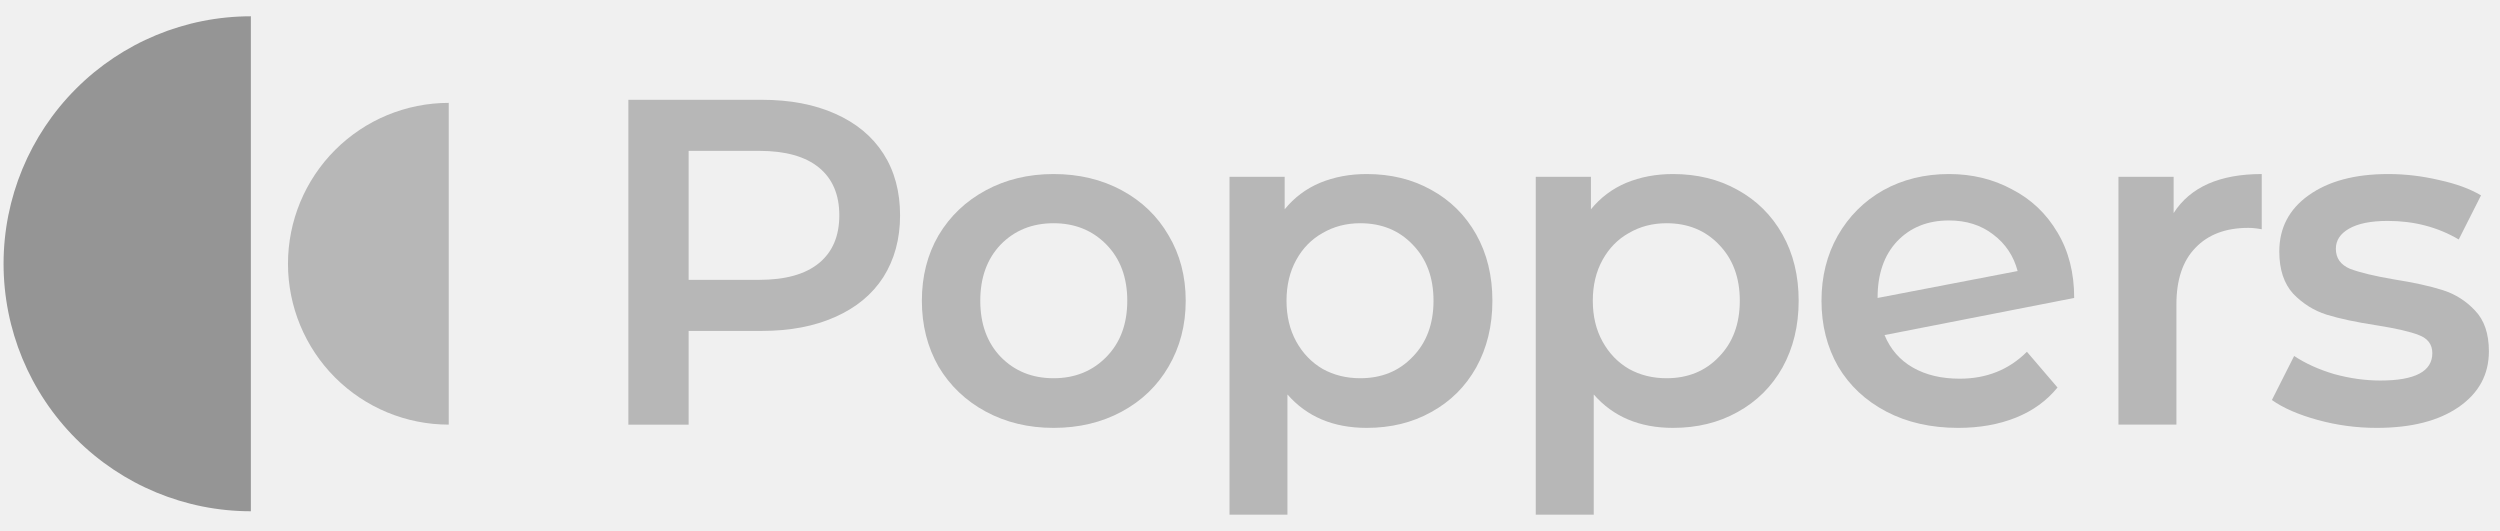
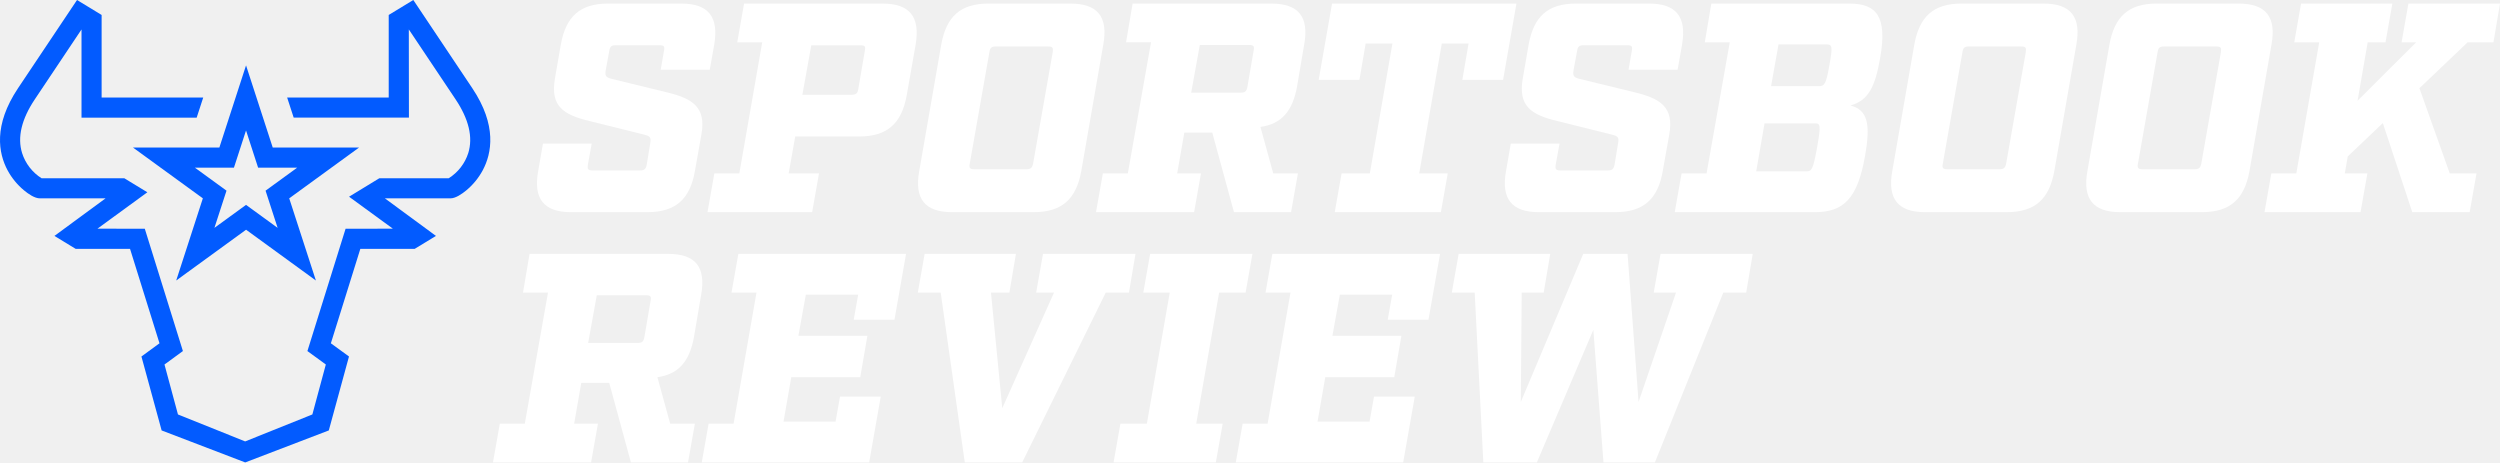
- <svg xmlns="http://www.w3.org/2000/svg" width="99" height="21" viewBox="0 0 99 21" fill="none">
-   <path d="M30.171 3.952C31.285 3.952 32.252 4.136 33.072 4.503C33.904 4.871 34.541 5.398 34.982 6.084C35.422 6.77 35.643 7.585 35.643 8.528C35.643 9.459 35.422 10.274 34.982 10.972C34.541 11.658 33.904 12.185 33.072 12.552C32.252 12.92 31.285 13.104 30.171 13.104H27.27V16.816H24.883V3.952H30.171ZM30.061 11.082C31.101 11.082 31.891 10.862 32.429 10.421C32.968 9.98 33.237 9.349 33.237 8.528C33.237 7.707 32.968 7.076 32.429 6.635C31.891 6.194 31.101 5.974 30.061 5.974H27.27V11.082H30.061Z" fill="#B7B7B7" />
-   <path d="M41.721 16.944C40.729 16.944 39.836 16.73 39.04 16.301C38.244 15.872 37.62 15.278 37.167 14.518C36.726 13.746 36.506 12.877 36.506 11.909C36.506 10.941 36.726 10.077 37.167 9.318C37.62 8.558 38.244 7.964 39.04 7.535C39.836 7.106 40.729 6.892 41.721 6.892C42.724 6.892 43.624 7.106 44.42 7.535C45.215 7.964 45.834 8.558 46.274 9.318C46.727 10.077 46.954 10.941 46.954 11.909C46.954 12.877 46.727 13.746 46.274 14.518C45.834 15.278 45.215 15.872 44.42 16.301C43.624 16.73 42.724 16.944 41.721 16.944ZM41.721 14.978C42.565 14.978 43.263 14.696 43.814 14.132C44.365 13.569 44.64 12.828 44.64 11.909C44.64 10.99 44.365 10.249 43.814 9.685C43.263 9.122 42.565 8.84 41.721 8.84C40.876 8.84 40.178 9.122 39.627 9.685C39.089 10.249 38.819 10.99 38.819 11.909C38.819 12.828 39.089 13.569 39.627 14.132C40.178 14.696 40.876 14.978 41.721 14.978Z" fill="#B7B7B7" />
-   <path d="M54.123 6.892C55.077 6.892 55.928 7.1 56.675 7.517C57.434 7.933 58.028 8.521 58.456 9.281C58.884 10.04 59.099 10.916 59.099 11.909C59.099 12.901 58.884 13.783 58.456 14.555C58.028 15.315 57.434 15.903 56.675 16.319C55.928 16.736 55.077 16.944 54.123 16.944C52.8 16.944 51.754 16.503 50.983 15.621V20.38H48.688V7.002H50.873V8.289C51.252 7.823 51.717 7.474 52.268 7.241C52.831 7.008 53.449 6.892 54.123 6.892ZM53.865 14.978C54.71 14.978 55.402 14.696 55.94 14.132C56.491 13.569 56.767 12.828 56.767 11.909C56.767 10.99 56.491 10.249 55.94 9.685C55.402 9.122 54.71 8.84 53.865 8.84C53.315 8.84 52.819 8.969 52.378 9.226C51.938 9.471 51.589 9.826 51.332 10.292C51.075 10.757 50.946 11.296 50.946 11.909C50.946 12.521 51.075 13.06 51.332 13.526C51.589 13.991 51.938 14.353 52.378 14.61C52.819 14.855 53.315 14.978 53.865 14.978Z" fill="#B7B7B7" />
-   <path d="M66.251 6.892C67.206 6.892 68.057 7.1 68.804 7.517C69.562 7.933 70.156 8.521 70.585 9.281C71.013 10.04 71.227 10.916 71.227 11.909C71.227 12.901 71.013 13.783 70.585 14.555C70.156 15.315 69.562 15.903 68.804 16.319C68.057 16.736 67.206 16.944 66.251 16.944C64.929 16.944 63.883 16.503 63.112 15.621V20.38H60.816V7.002H63.001V8.289C63.381 7.823 63.846 7.474 64.397 7.241C64.96 7.008 65.578 6.892 66.251 6.892ZM65.994 14.978C66.839 14.978 67.531 14.696 68.069 14.132C68.62 13.569 68.896 12.828 68.896 11.909C68.896 10.99 68.62 10.249 68.069 9.685C67.531 9.122 66.839 8.84 65.994 8.84C65.444 8.84 64.948 8.969 64.507 9.226C64.066 9.471 63.718 9.826 63.461 10.292C63.203 10.757 63.075 11.296 63.075 11.909C63.075 12.521 63.203 13.06 63.461 13.526C63.718 13.991 64.066 14.353 64.507 14.61C64.948 14.855 65.444 14.978 65.994 14.978Z" fill="#B7B7B7" />
-   <path d="M77.603 14.996C78.668 14.996 79.555 14.641 80.266 13.93L81.477 15.345C81.049 15.872 80.498 16.27 79.825 16.54C79.151 16.809 78.392 16.944 77.548 16.944C76.471 16.944 75.522 16.73 74.702 16.301C73.882 15.872 73.245 15.278 72.792 14.518C72.351 13.746 72.131 12.877 72.131 11.909C72.131 10.953 72.345 10.096 72.773 9.336C73.214 8.564 73.814 7.964 74.573 7.535C75.345 7.106 76.213 6.892 77.18 6.892C78.099 6.892 78.931 7.094 79.677 7.499C80.437 7.891 81.037 8.46 81.477 9.207C81.918 9.943 82.138 10.806 82.138 11.799L74.628 13.269C74.861 13.832 75.234 14.261 75.749 14.555C76.263 14.849 76.881 14.996 77.603 14.996ZM77.18 8.73C76.336 8.73 75.65 9.005 75.124 9.557C74.61 10.108 74.353 10.849 74.353 11.78V11.799L79.898 10.733C79.739 10.132 79.415 9.649 78.925 9.281C78.447 8.914 77.866 8.73 77.18 8.73Z" fill="#B7B7B7" />
-   <path d="M86.076 8.436C86.737 7.407 87.9 6.892 89.565 6.892V9.079C89.368 9.042 89.191 9.024 89.032 9.024C88.138 9.024 87.441 9.287 86.939 9.814C86.437 10.328 86.186 11.076 86.186 12.056V16.815H83.891V7.002H86.076V8.436Z" fill="#B7B7B7" />
-   <path d="M94.116 16.944C93.321 16.944 92.543 16.84 91.784 16.631C91.025 16.423 90.42 16.16 89.967 15.841L90.848 14.096C91.289 14.39 91.815 14.629 92.427 14.812C93.052 14.984 93.663 15.069 94.263 15.069C95.635 15.069 96.32 14.708 96.32 13.985C96.32 13.642 96.142 13.403 95.787 13.269C95.445 13.134 94.888 13.005 94.116 12.883C93.308 12.76 92.647 12.619 92.133 12.46C91.632 12.301 91.191 12.025 90.811 11.633C90.444 11.229 90.26 10.671 90.26 9.961C90.26 9.03 90.646 8.289 91.417 7.737C92.201 7.174 93.253 6.892 94.575 6.892C95.249 6.892 95.922 6.972 96.595 7.131C97.269 7.278 97.819 7.48 98.248 7.737L97.366 9.483C96.534 8.993 95.597 8.748 94.557 8.748C93.884 8.748 93.37 8.852 93.014 9.06C92.672 9.257 92.5 9.52 92.5 9.851C92.5 10.218 92.684 10.482 93.052 10.641C93.431 10.788 94.012 10.929 94.796 11.063C95.579 11.186 96.222 11.327 96.724 11.486C97.226 11.645 97.654 11.915 98.009 12.295C98.377 12.675 98.56 13.213 98.56 13.912C98.56 14.831 98.162 15.566 97.366 16.117C96.571 16.668 95.487 16.944 94.116 16.944Z" fill="#B7B7B7" />
-   <path d="M9.934 0.645C7.336 0.645 4.845 1.677 3.009 3.515C1.172 5.353 0.141 7.846 0.141 10.445C0.141 13.044 1.172 15.537 3.009 17.375C4.845 19.213 7.336 20.246 9.934 20.246V10.445V0.645Z" fill="#959595" />
-   <path d="M17.77 4.074C16.081 4.074 14.463 4.746 13.269 5.94C12.075 7.135 11.404 8.755 11.404 10.445C11.404 12.134 12.075 13.755 13.269 14.95C14.463 16.144 16.081 16.815 17.77 16.815V10.445V4.074Z" fill="#B7B7B7" />
+ <svg xmlns="http://www.w3.org/2000/svg" width="173" height="32" viewBox="0 0 173 32" fill="none">
+   <path d="M45.72 4.825H49.115L49.424 3.093C49.753 1.155 49.012 0.247 47.14 0.247H42.079C40.144 0.247 39.157 1.134 38.807 3.093L38.396 5.464C38.088 7.319 38.951 7.938 40.782 8.372L44.589 9.32C44.999 9.422 45.062 9.526 44.999 9.897L44.753 11.403C44.691 11.692 44.589 11.795 44.3 11.795H41.008C40.679 11.795 40.638 11.692 40.679 11.403L40.946 9.939H37.572L37.242 11.835C36.893 13.753 37.634 14.681 39.505 14.681H44.814C46.749 14.681 47.757 13.774 48.087 11.835L48.539 9.299C48.869 7.443 47.963 6.825 46.153 6.391L42.347 5.463C41.915 5.36 41.853 5.236 41.915 4.864L42.162 3.524C42.203 3.215 42.326 3.132 42.594 3.132H45.66C45.947 3.132 46.009 3.215 45.947 3.524L45.721 4.823L45.72 4.825Z" fill="white" />
+   <path d="M51.49 0.249L51.017 2.929H52.745L51.161 12.001H49.432L48.959 14.681H56.201L56.675 12.001H54.576L55.029 9.445H59.452C61.406 9.445 62.395 8.537 62.744 6.599L63.361 3.094C63.69 1.156 62.949 0.249 61.077 0.249H51.489H51.49ZM59.392 6.166C59.351 6.456 59.228 6.558 58.939 6.558H55.524L56.141 3.135H59.536C59.866 3.135 59.906 3.218 59.845 3.527L59.392 6.166Z" fill="white" />
+   <path d="M71.533 14.681C73.487 14.681 74.476 13.774 74.825 11.835L76.347 3.093C76.696 1.155 75.956 0.247 74.064 0.247H68.405C66.471 0.247 65.484 1.134 65.133 3.093L63.611 11.835C63.261 13.753 64.002 14.681 65.875 14.681H71.533ZM68.467 3.608C68.508 3.299 68.631 3.217 68.899 3.217H72.52C72.849 3.217 72.89 3.299 72.849 3.608L71.491 11.32C71.429 11.609 71.327 11.712 71.038 11.712H67.417C67.108 11.712 67.047 11.609 67.108 11.32L68.467 3.608Z" fill="white" />
+   <path d="M90.249 3.093C90.598 1.155 89.858 0.247 87.965 0.247H78.376L77.923 2.927H79.651L78.046 12H76.318L75.844 14.68H82.633L83.107 12H81.461L81.955 9.175H83.889L85.391 14.68H89.342L89.816 12H88.108L87.223 8.783C88.684 8.577 89.445 7.69 89.754 5.999L90.247 3.092L90.249 3.093ZM82.43 6.412L83.027 3.113H86.442C86.751 3.113 86.813 3.195 86.751 3.505L86.319 6.02C86.257 6.329 86.155 6.412 85.845 6.412H82.43Z" fill="white" />
+   <path d="M104.935 0.249H92.178L91.252 5.527H94.072L94.504 3.011H96.356L94.792 12.001H92.838L92.364 14.681H99.71L100.184 12.001H98.209L99.773 3.011H101.625L101.194 5.527H104.013L104.938 0.249H104.935Z" fill="white" />
+   <path d="M112.694 4.825H116.09L116.398 3.093C116.728 1.155 115.986 0.247 114.114 0.247H109.053C107.119 0.247 106.132 1.134 105.781 3.093L105.37 5.464C105.062 7.319 105.926 7.938 107.756 8.372L111.563 9.32C111.974 9.422 112.037 9.526 111.974 9.897L111.727 11.403C111.665 11.692 111.563 11.795 111.274 11.795H107.982C107.653 11.795 107.612 11.692 107.653 11.403L107.92 9.939H104.546L104.217 11.835C103.867 13.753 104.608 14.681 106.481 14.681H111.79C113.725 14.681 114.733 13.774 115.062 11.835L115.515 9.299C115.844 7.443 114.939 6.825 113.127 6.391L109.321 5.463C108.889 5.36 108.828 5.236 108.889 4.864L109.136 3.524C109.177 3.215 109.3 3.132 109.568 3.132H112.634C112.921 3.132 112.983 3.215 112.921 3.524L112.695 4.823L112.694 4.825Z" fill="white" />
+   <path d="M119.699 2.929L118.094 12.001H116.365L115.892 14.681H125.604C127.559 14.681 128.547 13.753 129.061 10.785C129.453 8.599 129.247 7.609 128.053 7.3C129.289 6.949 129.761 6.022 130.112 3.981C130.605 1.156 129.865 0.249 127.992 0.249H118.424L117.971 2.929H119.699ZM122.559 5.96L123.074 3.073H126.387C126.778 3.073 126.839 3.176 126.593 4.517C126.367 5.836 126.244 5.961 125.872 5.961H122.559V5.96ZM121.53 11.856L122.106 8.537H125.583C125.974 8.537 126.015 8.64 125.747 10.186C125.46 11.733 125.377 11.856 125.007 11.856H121.53Z" fill="white" />
+   <path d="M138.868 14.681C140.823 14.681 141.811 13.774 142.16 11.835L143.683 3.093C144.033 1.155 143.293 0.247 141.399 0.247H135.741C133.806 0.247 132.819 1.134 132.469 3.093L130.946 11.835C130.597 13.753 131.337 14.681 133.21 14.681H138.868ZM135.802 3.608C135.843 3.299 135.966 3.217 136.234 3.217H139.855C140.185 3.217 140.225 3.299 140.185 3.608L138.826 11.32C138.765 11.609 138.662 11.712 138.374 11.712H134.752C134.444 11.712 134.382 11.609 134.444 11.32L135.802 3.608Z" fill="white" />
+   <path d="M152.372 14.681C154.326 14.681 155.315 13.774 155.664 11.835L157.186 3.093C157.537 1.155 156.795 0.247 154.902 0.247H149.244C147.309 0.247 146.322 1.134 145.972 3.093L144.449 11.835C144.1 13.753 144.841 14.681 146.714 14.681H152.372ZM149.306 3.608C149.346 3.299 149.47 3.217 149.738 3.217H153.359C153.688 3.217 153.73 3.299 153.688 3.608L152.33 11.32C152.268 11.609 152.166 11.712 151.878 11.712H148.256C147.947 11.712 147.886 11.609 147.947 11.32L149.306 3.608Z" fill="white" />
+   <path d="M167.424 6.104L170.757 2.929H172.547L173 0.249H166.662L166.189 2.929H167.197L163.144 6.97L163.844 2.929H165.077L165.551 0.249H159.234L158.762 2.929H160.489L158.905 12.001H157.176L156.704 14.681H163.349L163.823 12.001H162.26L162.464 10.825L164.892 8.516L166.929 14.681H170.901L171.375 12.001H169.523L167.424 6.104Z" fill="white" />
+   <path d="M48.518 20.413C48.867 18.475 48.127 17.568 46.234 17.568H36.645L36.192 20.248H37.921L36.316 29.32H34.587L34.113 32H40.903L41.377 29.32H39.731L40.224 26.495H42.159L43.66 32H47.611L48.085 29.32H46.377L45.493 26.103C46.954 25.897 47.715 25.011 48.023 23.32L48.517 20.412L48.518 20.413ZM40.7 23.732L41.297 20.433H44.712C45.02 20.433 45.082 20.516 45.02 20.825L44.589 23.34C44.527 23.649 44.423 23.732 44.115 23.732H40.7Z" fill="white" />
+   <path d="M59.078 22.124H61.897L62.699 17.568H51.094L50.62 20.248H52.349L50.764 29.32H49.036L48.562 32H60.146L60.948 27.443H58.129L57.821 29.175H54.22L54.756 26.103H59.529L60.023 23.238H55.249L55.764 20.392H59.385L59.077 22.124H59.078Z" fill="white" />
+   <path d="M78.123 20.248L78.576 17.568H72.176L71.702 20.248H72.938L69.357 28.247L68.575 20.248H69.85L70.303 17.568H63.986L63.512 20.248H65.096L66.763 32H70.735L76.517 20.248H78.122H78.123Z" fill="white" />
+   <path d="M84.364 20.248H86.195L86.668 17.568H79.59L79.116 20.248H80.947L79.363 29.32H77.532L77.058 32H84.136L84.61 29.32H82.779L84.364 20.248Z" fill="white" />
+   <path d="M96.032 22.124H98.851L99.653 17.568H88.047L87.574 20.248H89.302L87.718 29.32H85.99L85.516 32H97.1L97.902 27.443H95.082L94.774 29.175H91.174L91.709 26.103H96.483L96.977 23.238H92.203L92.717 20.392H96.339L96.03 22.124H96.032Z" fill="white" />
+   <path d="M120.837 20.247L121.289 17.568H114.91L114.437 20.247H115.98L113.388 27.814L112.627 17.566H109.561L105.24 27.814L105.302 20.247H106.824L107.277 17.568H100.939L100.465 20.247H102.049L102.646 32H106.35L110.26 22.825L110.96 32H114.519L119.252 20.247H120.837Z" fill="white" />
+   <path d="M10.198 13.305L6.743 15.824L10.02 15.829L12.657 24.293L11.382 25.224L12.315 28.68L16.965 30.546L21.615 28.68L22.547 25.224L21.273 24.293L23.914 15.83L27.186 15.824L24.155 13.612L26.249 12.335H31.052C31.695 11.931 32.176 11.311 32.406 10.587C32.74 9.497 32.444 8.246 31.524 6.871L28.29 2.037L28.298 8.14H20.323L19.87 6.748H26.899V1.035L28.601 0L32.679 6.097C34.409 8.682 34.029 10.612 33.408 11.778C33.122 12.31 32.738 12.782 32.274 13.168C31.968 13.422 31.528 13.726 31.172 13.726H26.633L30.168 16.325L28.696 17.222H24.935L22.896 23.756L24.15 24.669L22.753 29.786L16.969 32L11.185 29.786L9.787 24.669L11.037 23.756L8.999 17.222H5.238L3.766 16.325L7.305 13.726H2.759C2.401 13.726 1.961 13.422 1.657 13.168C1.193 12.782 0.807 12.31 0.521 11.778C-0.1 10.612 -0.478 8.682 1.252 6.097L5.33 0L7.032 1.035V6.749H14.063L13.61 8.141H5.641V2.038L2.409 6.873C1.489 8.248 1.192 9.498 1.527 10.588C1.757 11.313 2.236 11.932 2.88 12.337H8.605L10.199 13.307L10.198 13.305Z" fill="#025BFF" />
+   <path d="M12.193 19.412L14.037 13.725L9.202 10.21H15.18L17.026 4.524L18.873 10.21H24.846L20.014 13.725L21.86 19.412L17.028 15.897L12.193 19.412ZM17.025 14.177L19.212 15.768L18.377 13.194L20.565 11.602H17.861L17.025 9.027L16.189 11.602H13.485L15.674 13.194L14.838 15.768L17.025 14.177Z" fill="#025BFF" />
</svg>
